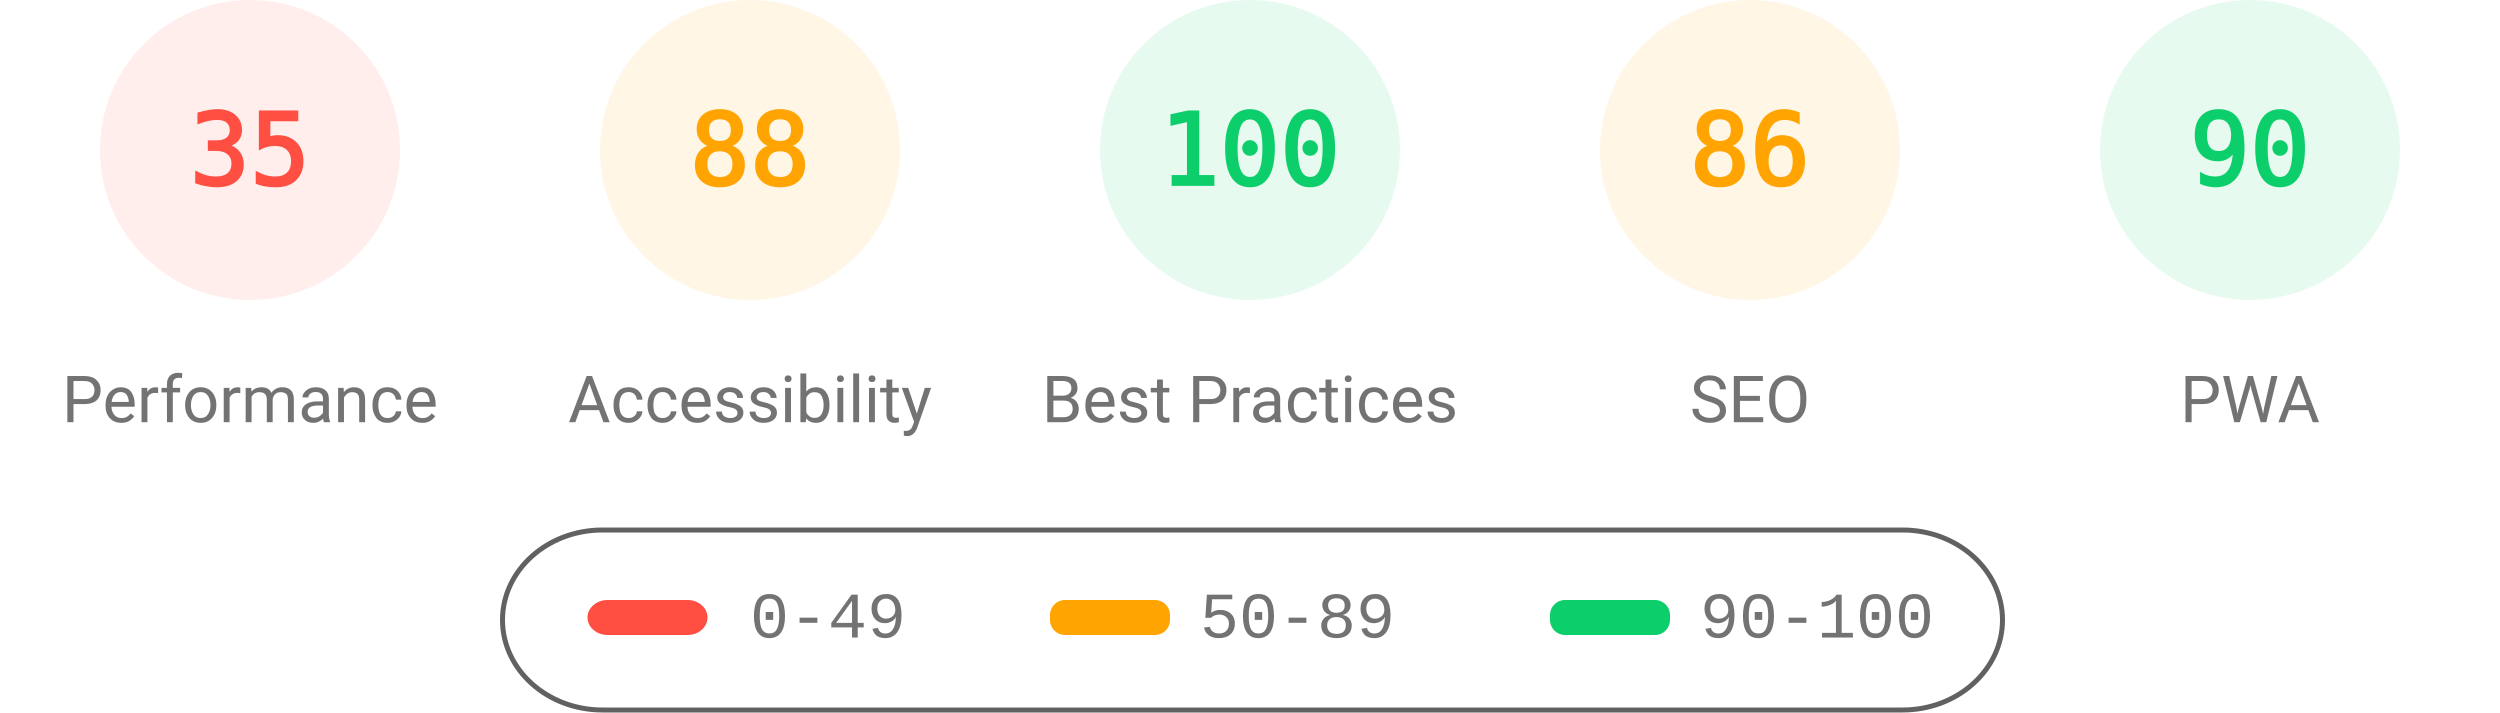
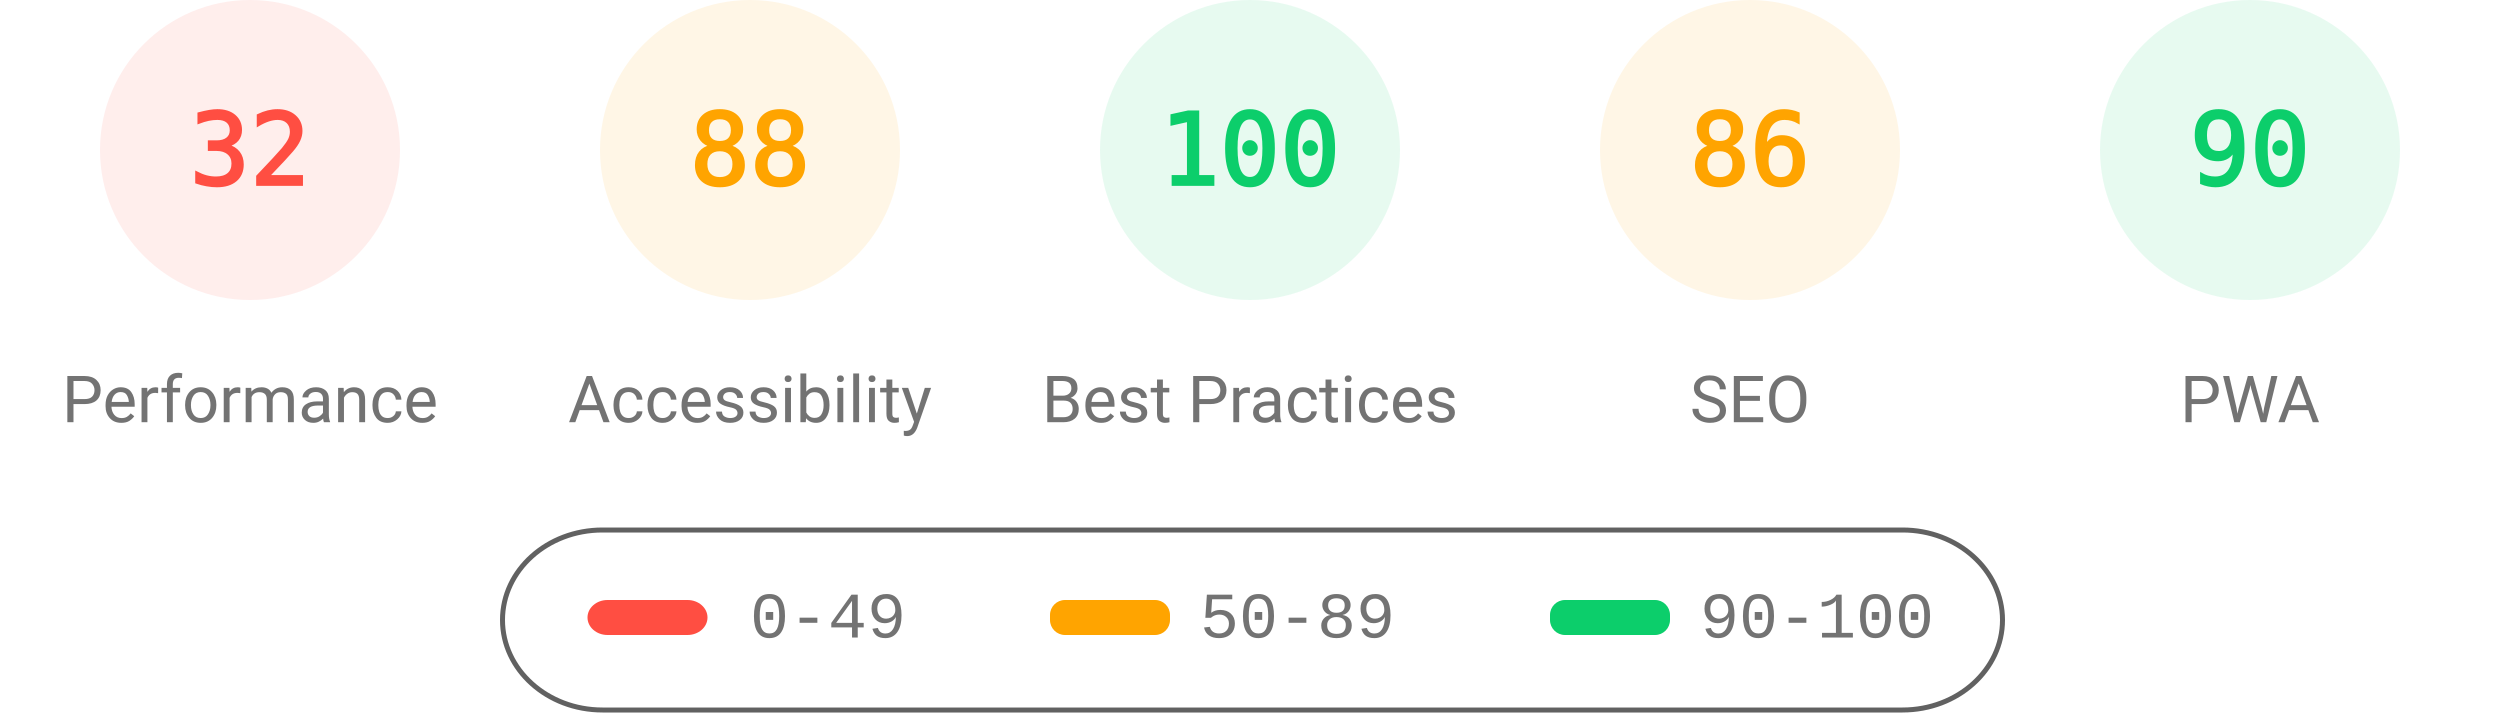
<svg xmlns="http://www.w3.org/2000/svg" fill="none" width="1000" height="285">
  <style>.gauge-base{opacity:.1}.gauge-arc{fill:none;animation-delay:250ms;stroke-linecap:round;transform:rotate(-90deg);transform-origin:100px 60px;animation:load-gauge 1s ease forwards}.guage-text{font-size:40px;font-family:monospace;text-align:center}.guage-red{color:#ff4e42;fill:#ff4e42;stroke:#ff4e42}.guage-orange{color:#ffa400;fill:#ffa400;stroke:#ffa400}.guage-green{color:#0cce6b;fill:#0cce6b;stroke:#0cce6b}.guage-undefined{color:#5c5c5c;fill:#5c5c5c;stroke:#5c5c5c}.guage-title{color:#737373;fill:#737373;stroke:none;font-size:26px;line-height:26px;font-family:Roboto,Halvetica,Arial,sans-serif}@keyframes load-gauge{from{stroke-dasharray:0 352.858}}</style>
  <svg class="guage-div guage-perf guage-red" viewBox="0 0 200 200" width="200" height="200">
    <circle class="gauge-base" r="56" cx="100" cy="60" stroke-width="8" />
-     <circle class="gauge-arc guage-arc-1" r="56" cx="100" cy="60" stroke-width="8" style="stroke-dasharray:123.15,351.858" />
-     <text class="guage-text" x="100" y="60" alignment-baseline="central" dominant-baseline="central" text-anchor="middle">35</text>
+     <circle class="gauge-arc guage-arc-1" r="56" cx="100" cy="60" stroke-width="8" style="stroke-dasharray:112.595,351.858" />
+     <text class="guage-text" x="100" y="60" alignment-baseline="central" dominant-baseline="central" text-anchor="middle">32</text>
    <text class="guage-title" x="100" y="160" alignment-baseline="central" dominant-baseline="central" text-anchor="middle">Performance</text>
  </svg>
  <svg class="guage-div guage-acc guage-orange" viewBox="0 0 200 200" width="200" height="200" x="200">
    <circle class="gauge-base" r="56" cx="100" cy="60" stroke-width="8" />
    <circle class="gauge-arc guage-arc-2" r="56" cx="100" cy="60" stroke-width="8" style="stroke-dasharray:309.635,351.858" />
    <text class="guage-text" x="100" y="60" alignment-baseline="central" dominant-baseline="central" text-anchor="middle">88</text>
    <text class="guage-title" x="100" y="160" alignment-baseline="central" dominant-baseline="central" text-anchor="middle">Accessibility</text>
  </svg>
  <svg class="guage-div guage-best guage-green" viewBox="0 0 200 200" width="200" height="200" x="400">
    <circle class="gauge-base" r="56" cx="100" cy="60" stroke-width="8" />
    <circle class="gauge-arc guage-arc-3" r="56" cx="100" cy="60" stroke-width="8" style="stroke-dasharray:351.858,351.858" />
    <text class="guage-text" x="100" y="60" alignment-baseline="central" dominant-baseline="central" text-anchor="middle">100</text>
    <text class="guage-title" x="100" y="160" alignment-baseline="central" dominant-baseline="central" text-anchor="middle">Best Practices</text>
  </svg>
  <svg class="guage-div guage-seo guage-orange" viewBox="0 0 200 200" width="200" height="200" x="600">
    <circle class="gauge-base" r="56" cx="100" cy="60" stroke-width="8" />
    <circle class="gauge-arc guage-arc-4" r="56" cx="100" cy="60" stroke-width="8" style="stroke-dasharray:302.598,351.858" />
    <text class="guage-text" x="100" y="60" alignment-baseline="central" dominant-baseline="central" text-anchor="middle">86</text>
    <text class="guage-title" x="100" y="160" alignment-baseline="central" dominant-baseline="central" text-anchor="middle">SEO</text>
  </svg>
  <svg class="guage-div guage-pwa guage-green" viewBox="0 0 200 200" width="200" height="200" x="800">
    <circle class="gauge-base" r="56" cx="100" cy="60" stroke-width="8" />
    <circle class="gauge-arc guage-arc-4" r="56" cx="100" cy="60" stroke-width="8" style="stroke-dasharray:316.672,351.858" />
    <text class="guage-text" x="100" y="60" alignment-baseline="central" dominant-baseline="central" text-anchor="middle">90</text>
    <text class="guage-title" x="100" y="160" alignment-baseline="central" dominant-baseline="central" text-anchor="middle">PWA</text>
  </svg>
  <svg width="604" height="76" x="200" y="210">
    <path fill="none" id="canvas_background" d="M-1-1h604v80H-1z" />
    <rect fill-opacity="0" stroke="#616161" stroke-width="2" rx="40" id="svg_2" height="72" width="600" y="2" x="1" fill="#000" />
    <rect stroke="#000" rx="8" id="svg_3" height="14" width="48" y="30" x="35" stroke-opacity="null" stroke-width="0" fill="#ff4e42" />
    <rect stroke="#000" rx="6" id="svg_4" height="14" width="48" y="30" x="220" stroke-opacity="null" stroke-width="0" fill="#ffa400" />
    <rect stroke="#000" rx="6" id="svg_5" height="14" width="48" y="30" x="420" stroke-opacity="null" stroke-width="0" fill="#0cce6b" />
    <text xml:space="preserve" text-anchor="start" font-family="'Courier New', Courier, monospace" font-size="26" id="svg_6" y="45" x="100" stroke-opacity="null" stroke-width="0" stroke="#000" fill="#737373">0-49</text>
    <text xml:space="preserve" text-anchor="start" font-family="'Courier New', Courier, monospace" font-size="26" id="svg_7" y="45" x="280" stroke-opacity="null" stroke-width="0" stroke="#000" fill="#737373">50-89</text>
    <text xml:space="preserve" text-anchor="start" font-family="'Courier New', Courier, monospace" font-size="26" id="svg_8" y="45" x="480" stroke-opacity="null" stroke-width="0" stroke="#000" fill="#737373">90-100</text>
  </svg>
</svg>
